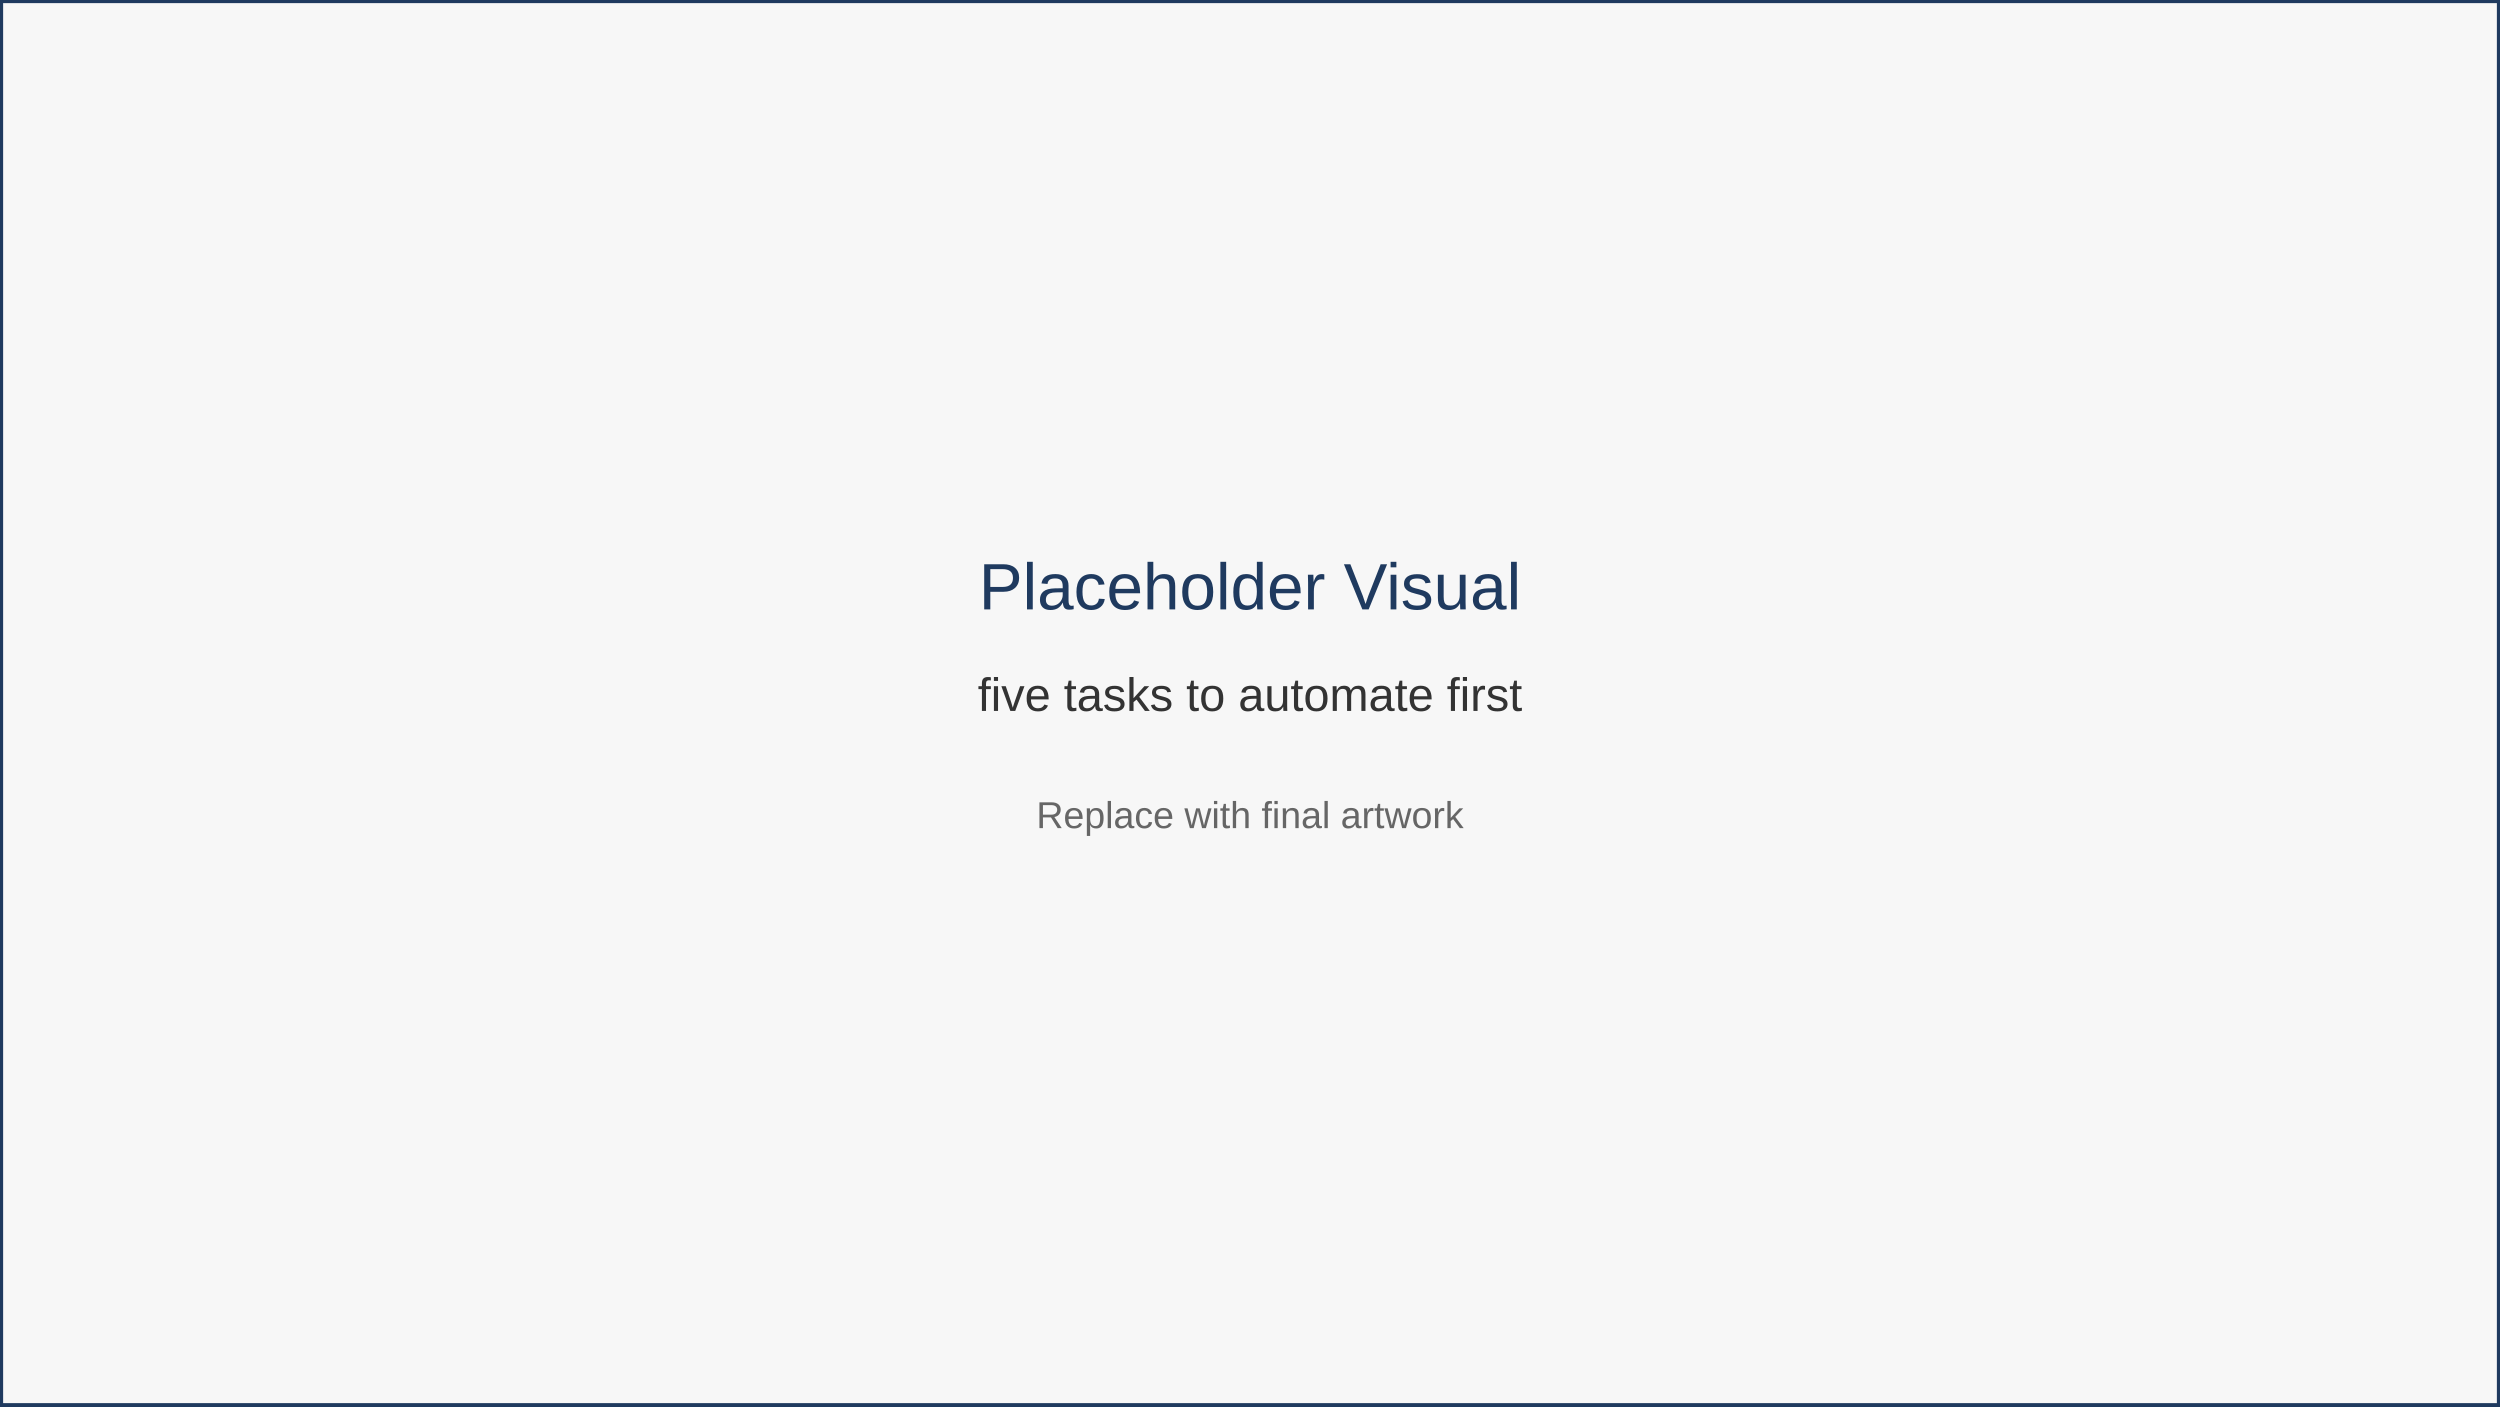
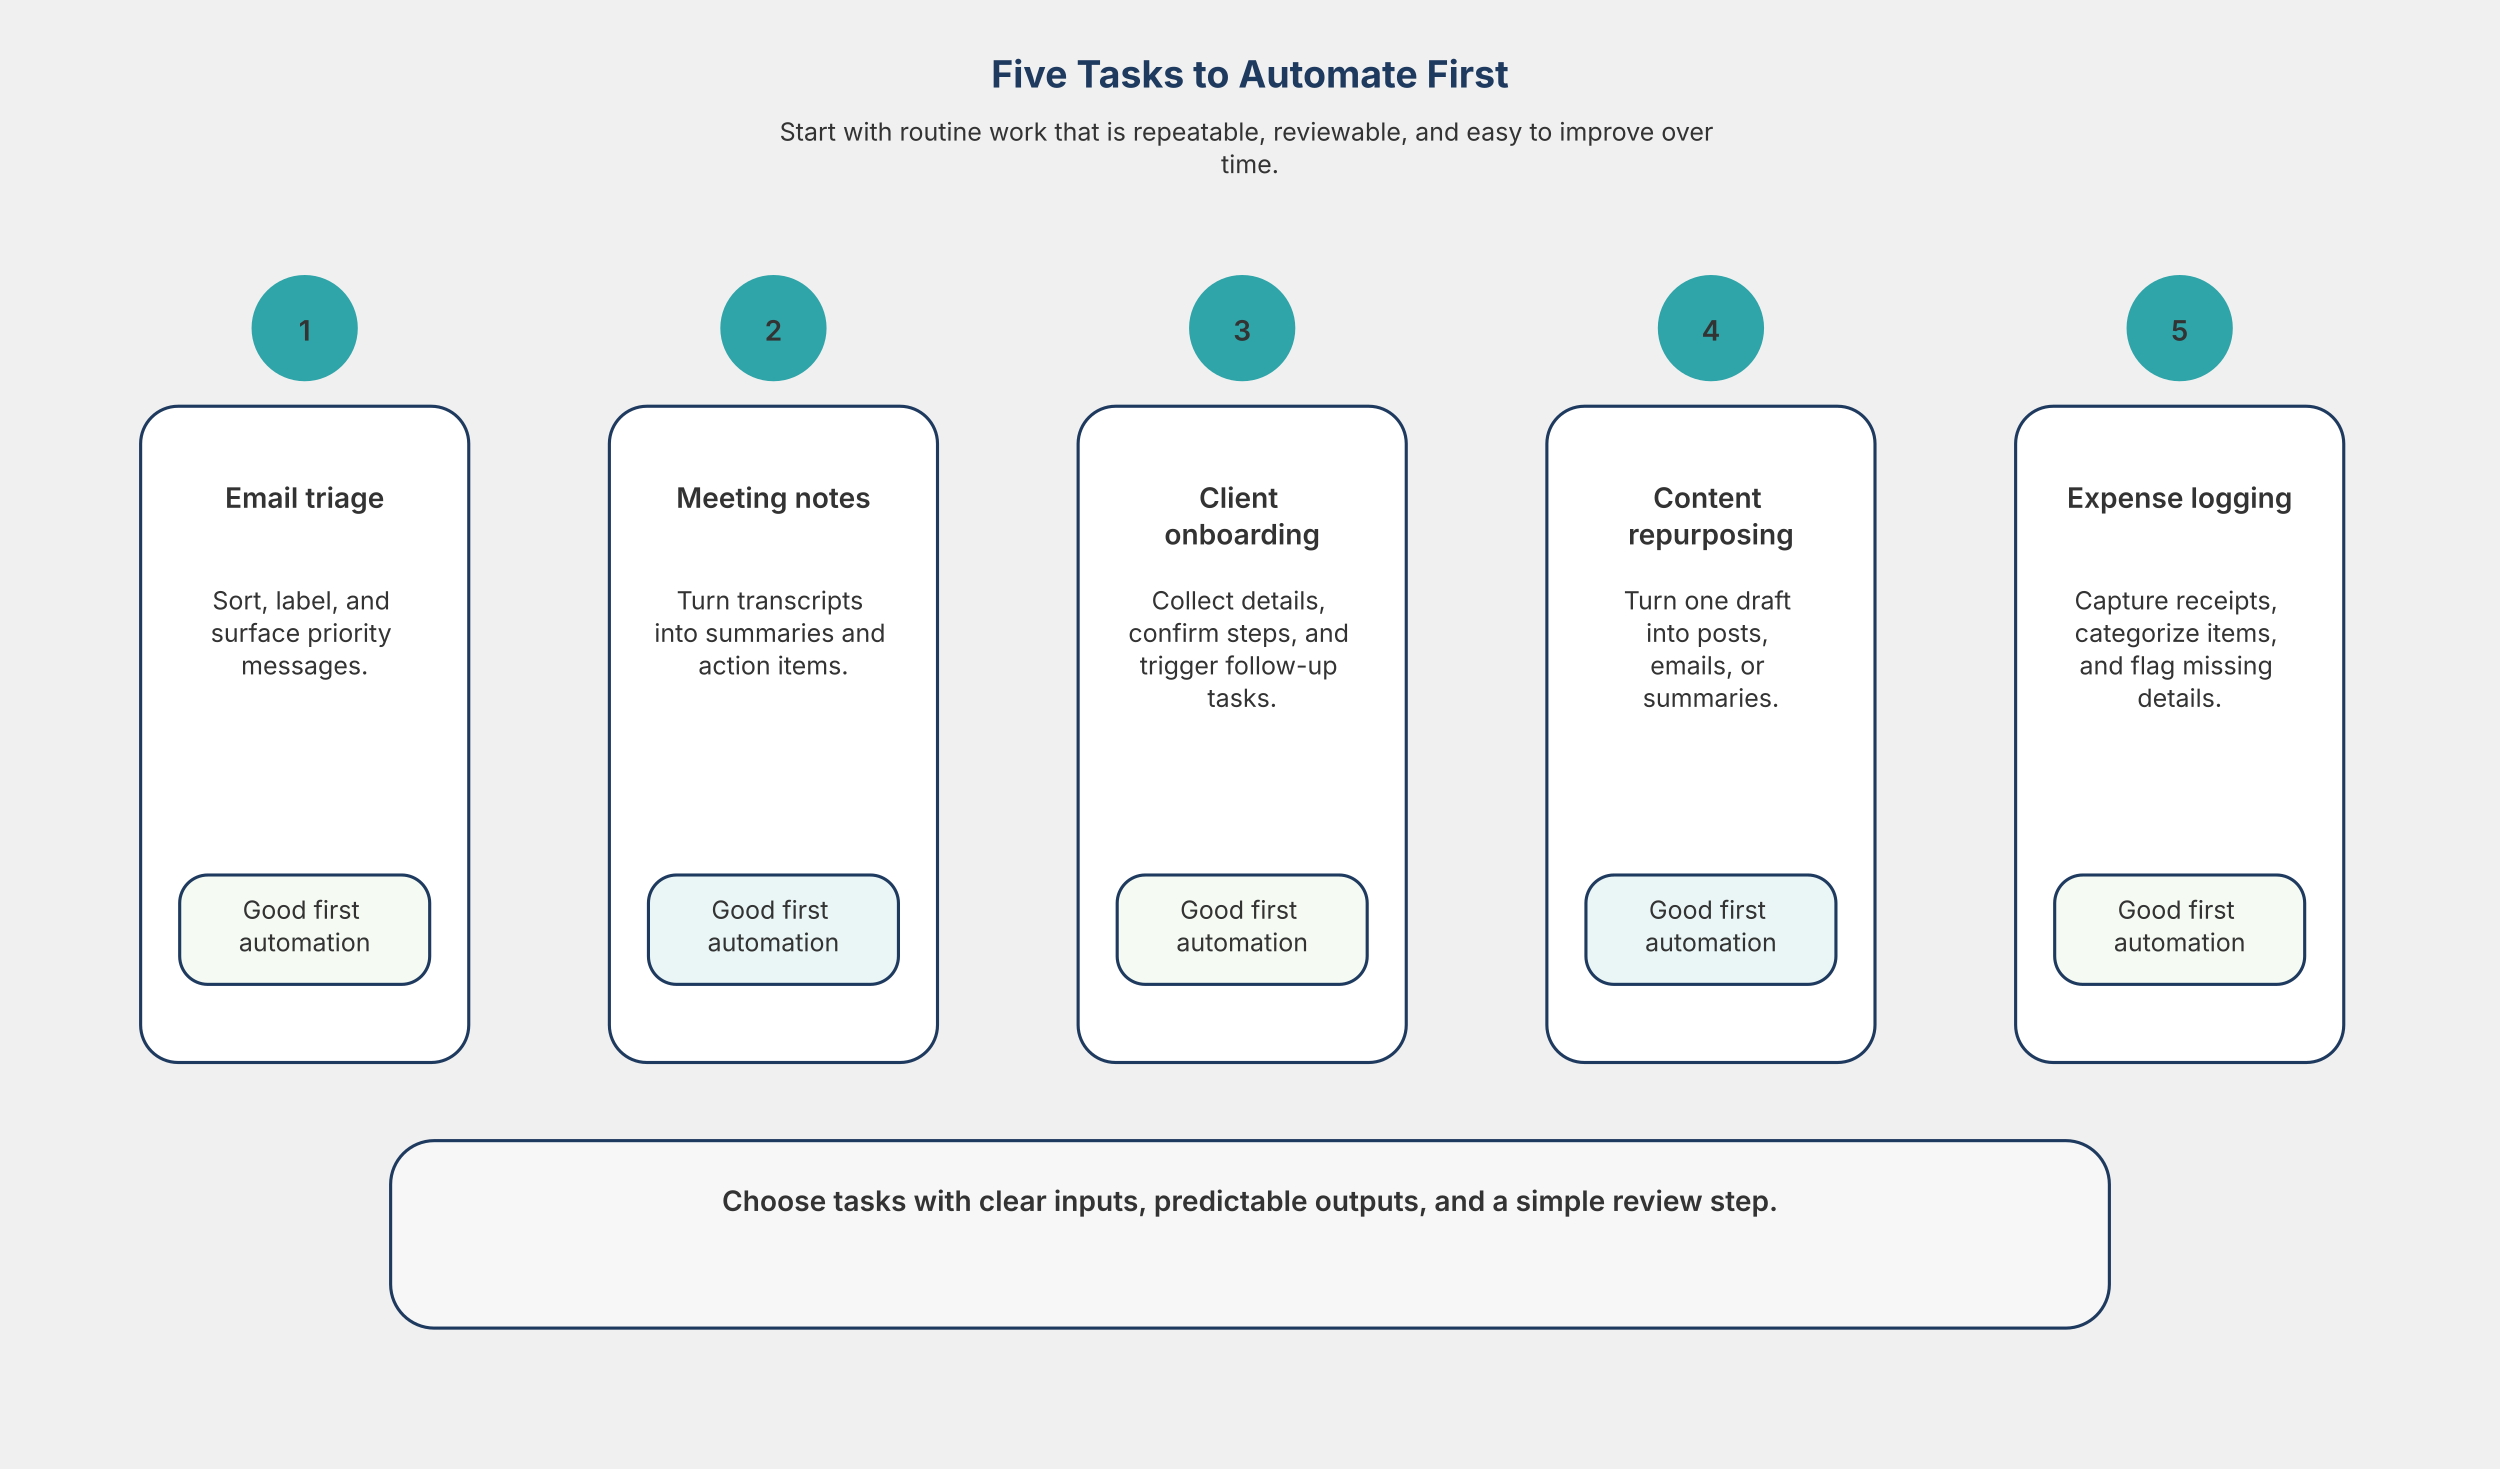
- <svg xmlns="http://www.w3.org/2000/svg" width="1600" height="900" viewBox="0 0 1600 900">
-   <rect width="1600" height="900" fill="#F7F7F7" stroke="#1F3A5F" stroke-width="4" />
-   <text x="800" y="390" text-anchor="middle" font-family="Arial, sans-serif" font-size="42" fill="#1F3A5F">
-     Placeholder Visual
+ <svg xmlns="http://www.w3.org/2000/svg" width="1600" height="940" viewBox="0 0 1600 940" fill="none">
+   <defs>
+     <marker id="arrow" viewBox="0 0 10 10" refX="9" refY="5" markerWidth="8" markerHeight="8" orient="auto-start-reverse">
+       <path d="M 0 0 L 10 5 L 0 10 z" fill="#1F3A5F" />
+     </marker>
+     <style>
+       text { font-family: Inter, Arial, sans-serif; fill: #333333; }
+       .title { font-size: 24px; font-weight: 700; fill: #1F3A5F; }
+       .label { font-size: 18px; font-weight: 600; }
+       .body { font-size: 16px; }
+       .small { font-size: 14px; }
+       .box { stroke: #1F3A5F; stroke-width: 2; }
+       .arrow { stroke: #1F3A5F; stroke-width: 2; fill: none; marker-end: url(#arrow); }
+       .dashed { stroke-dasharray: 8 8; }
+       .icon-circle { fill: #2FA4A9; }
+       .muted { fill: #F7F7F7; }
+     </style>
+   </defs>
+   <text x="800" y="56" text-anchor="middle" class="title">
+     <tspan x="800" dy="0">Five Tasks to Automate First</tspan>
  </text>
-   <text x="800" y="455" text-anchor="middle" font-family="Arial, sans-serif" font-size="30" fill="#333333">
-     five tasks to automate first
+   <text x="800" y="90" text-anchor="middle" class="body">
+     <tspan x="800" dy="0">Start with routine work that is repeatable, reviewable, and easy to improve over</tspan>
+     <tspan x="800" dy="1.3em">time.</tspan>
  </text>
-   <text x="800" y="530" text-anchor="middle" font-family="Arial, sans-serif" font-size="24" fill="#666666">
-     Replace with final artwork
+   <circle cx="195" cy="210" r="34" fill="#2FA4A9" />
+   <text x="195" y="218" text-anchor="middle" class="label">
+     <tspan x="195" dy="0">1</tspan>
+   </text>
+   <rect x="90" y="260" width="210" height="420" rx="24" fill="#FFFFFF" class="box" />
+   <text x="195" y="325" text-anchor="middle" class="label">
+     <tspan x="195" dy="0">Email triage</tspan>
+   </text>
+   <text x="195" y="390" text-anchor="middle" class="body">
+     <tspan x="195" dy="0">Sort, label, and</tspan>
+     <tspan x="195" dy="1.3em">surface priority</tspan>
+     <tspan x="195" dy="1.3em">messages.</tspan>
+   </text>
+   <rect x="115" y="560" width="160" height="70" rx="18" fill="#F5FBF2" class="box" />
+   <text x="195" y="588" text-anchor="middle" class="body">
+     <tspan x="195" dy="0">Good first</tspan>
+     <tspan x="195" dy="1.3em">automation</tspan>
+   </text>
+   <circle cx="495" cy="210" r="34" fill="#2FA4A9" />
+   <text x="495" y="218" text-anchor="middle" class="label">
+     <tspan x="495" dy="0">2</tspan>
+   </text>
+   <rect x="390" y="260" width="210" height="420" rx="24" fill="#FFFFFF" class="box" />
+   <text x="495" y="325" text-anchor="middle" class="label">
+     <tspan x="495" dy="0">Meeting notes</tspan>
+   </text>
+   <text x="495" y="390" text-anchor="middle" class="body">
+     <tspan x="495" dy="0">Turn transcripts</tspan>
+     <tspan x="495" dy="1.3em">into summaries and</tspan>
+     <tspan x="495" dy="1.3em">action items.</tspan>
+   </text>
+   <rect x="415" y="560" width="160" height="70" rx="18" fill="#EAF6F6" class="box" />
+   <text x="495" y="588" text-anchor="middle" class="body">
+     <tspan x="495" dy="0">Good first</tspan>
+     <tspan x="495" dy="1.3em">automation</tspan>
+   </text>
+   <circle cx="795" cy="210" r="34" fill="#2FA4A9" />
+   <text x="795" y="218" text-anchor="middle" class="label">
+     <tspan x="795" dy="0">3</tspan>
+   </text>
+   <rect x="690" y="260" width="210" height="420" rx="24" fill="#FFFFFF" class="box" />
+   <text x="795" y="325" text-anchor="middle" class="label">
+     <tspan x="795" dy="0">Client</tspan>
+     <tspan x="795" dy="1.3em">onboarding</tspan>
+   </text>
+   <text x="795" y="390" text-anchor="middle" class="body">
+     <tspan x="795" dy="0">Collect details,</tspan>
+     <tspan x="795" dy="1.3em">confirm steps, and</tspan>
+     <tspan x="795" dy="1.3em">trigger follow-up</tspan>
+     <tspan x="795" dy="1.3em">tasks.</tspan>
+   </text>
+   <rect x="715" y="560" width="160" height="70" rx="18" fill="#F5FBF2" class="box" />
+   <text x="795" y="588" text-anchor="middle" class="body">
+     <tspan x="795" dy="0">Good first</tspan>
+     <tspan x="795" dy="1.3em">automation</tspan>
+   </text>
+   <circle cx="1095" cy="210" r="34" fill="#2FA4A9" />
+   <text x="1095" y="218" text-anchor="middle" class="label">
+     <tspan x="1095" dy="0">4</tspan>
+   </text>
+   <rect x="990" y="260" width="210" height="420" rx="24" fill="#FFFFFF" class="box" />
+   <text x="1095" y="325" text-anchor="middle" class="label">
+     <tspan x="1095" dy="0">Content</tspan>
+     <tspan x="1095" dy="1.3em">repurposing</tspan>
+   </text>
+   <text x="1095" y="390" text-anchor="middle" class="body">
+     <tspan x="1095" dy="0">Turn one draft</tspan>
+     <tspan x="1095" dy="1.3em">into posts,</tspan>
+     <tspan x="1095" dy="1.3em">emails, or</tspan>
+     <tspan x="1095" dy="1.3em">summaries.</tspan>
+   </text>
+   <rect x="1015" y="560" width="160" height="70" rx="18" fill="#EAF6F6" class="box" />
+   <text x="1095" y="588" text-anchor="middle" class="body">
+     <tspan x="1095" dy="0">Good first</tspan>
+     <tspan x="1095" dy="1.3em">automation</tspan>
+   </text>
+   <circle cx="1395" cy="210" r="34" fill="#2FA4A9" />
+   <text x="1395" y="218" text-anchor="middle" class="label">
+     <tspan x="1395" dy="0">5</tspan>
+   </text>
+   <rect x="1290" y="260" width="210" height="420" rx="24" fill="#FFFFFF" class="box" />
+   <text x="1395" y="325" text-anchor="middle" class="label">
+     <tspan x="1395" dy="0">Expense logging</tspan>
+   </text>
+   <text x="1395" y="390" text-anchor="middle" class="body">
+     <tspan x="1395" dy="0">Capture receipts,</tspan>
+     <tspan x="1395" dy="1.3em">categorize items,</tspan>
+     <tspan x="1395" dy="1.3em">and flag missing</tspan>
+     <tspan x="1395" dy="1.3em">details.</tspan>
+   </text>
+   <rect x="1315" y="560" width="160" height="70" rx="18" fill="#F5FBF2" class="box" />
+   <text x="1395" y="588" text-anchor="middle" class="body">
+     <tspan x="1395" dy="0">Good first</tspan>
+     <tspan x="1395" dy="1.3em">automation</tspan>
+   </text>
+   <rect x="250" y="730" width="1100" height="120" rx="28" fill="#F7F7F7" class="box" />
+   <text x="800" y="775" text-anchor="middle" class="label">
+     <tspan x="800" dy="0">Choose tasks with clear inputs, predictable outputs, and a simple review step.</tspan>
  </text>
</svg>
